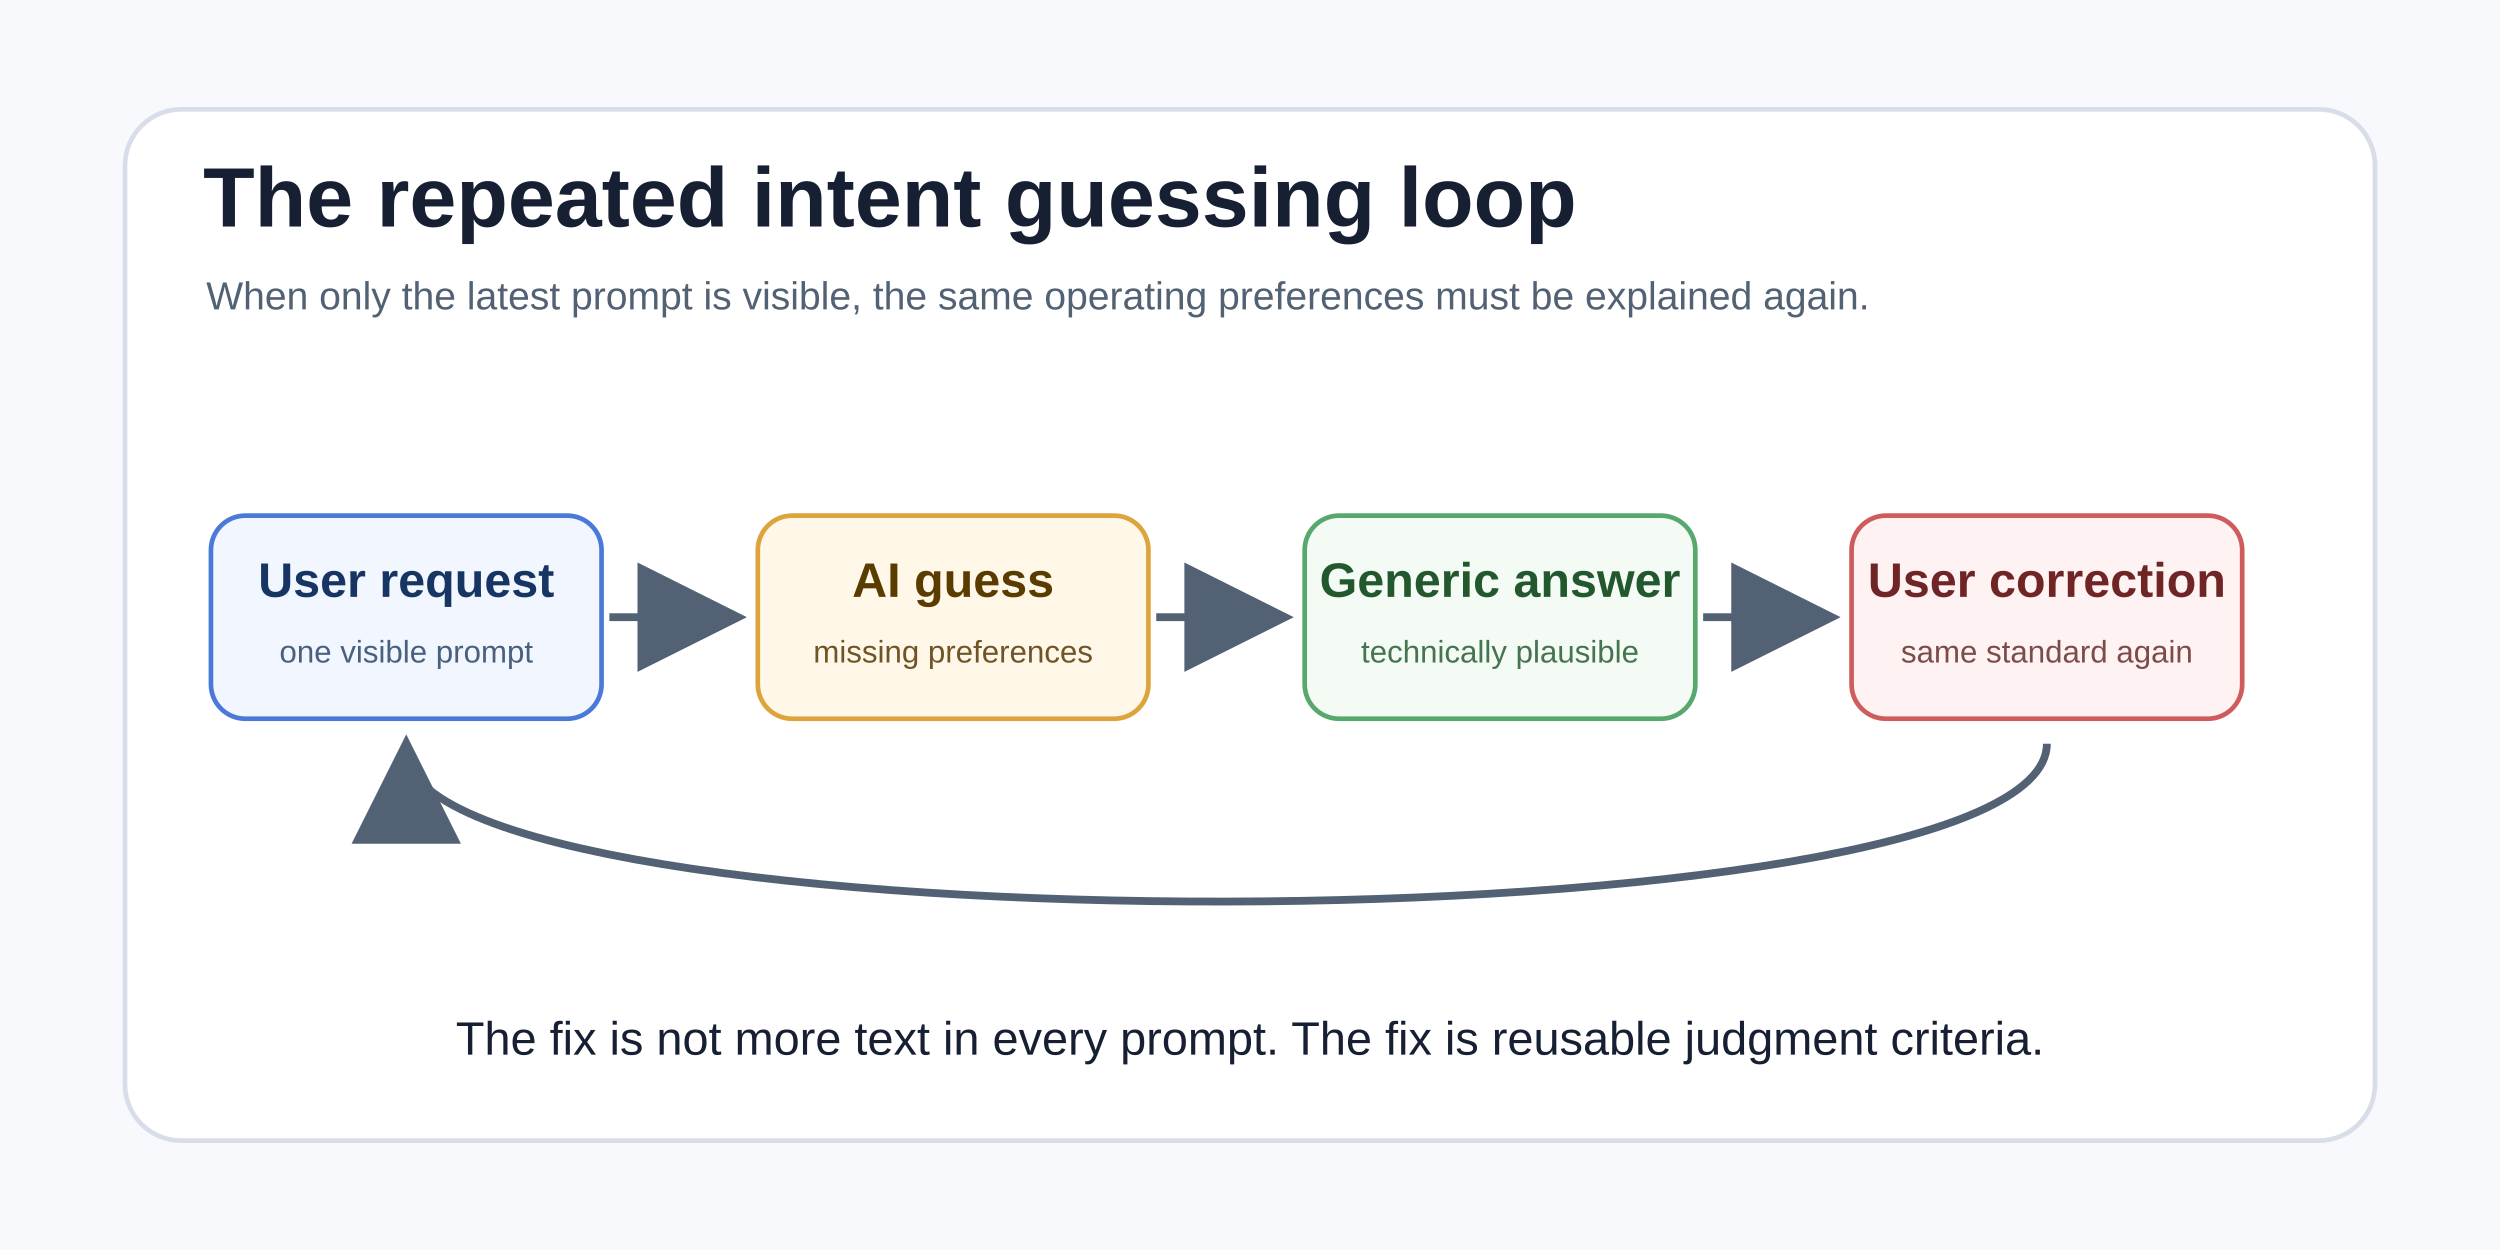
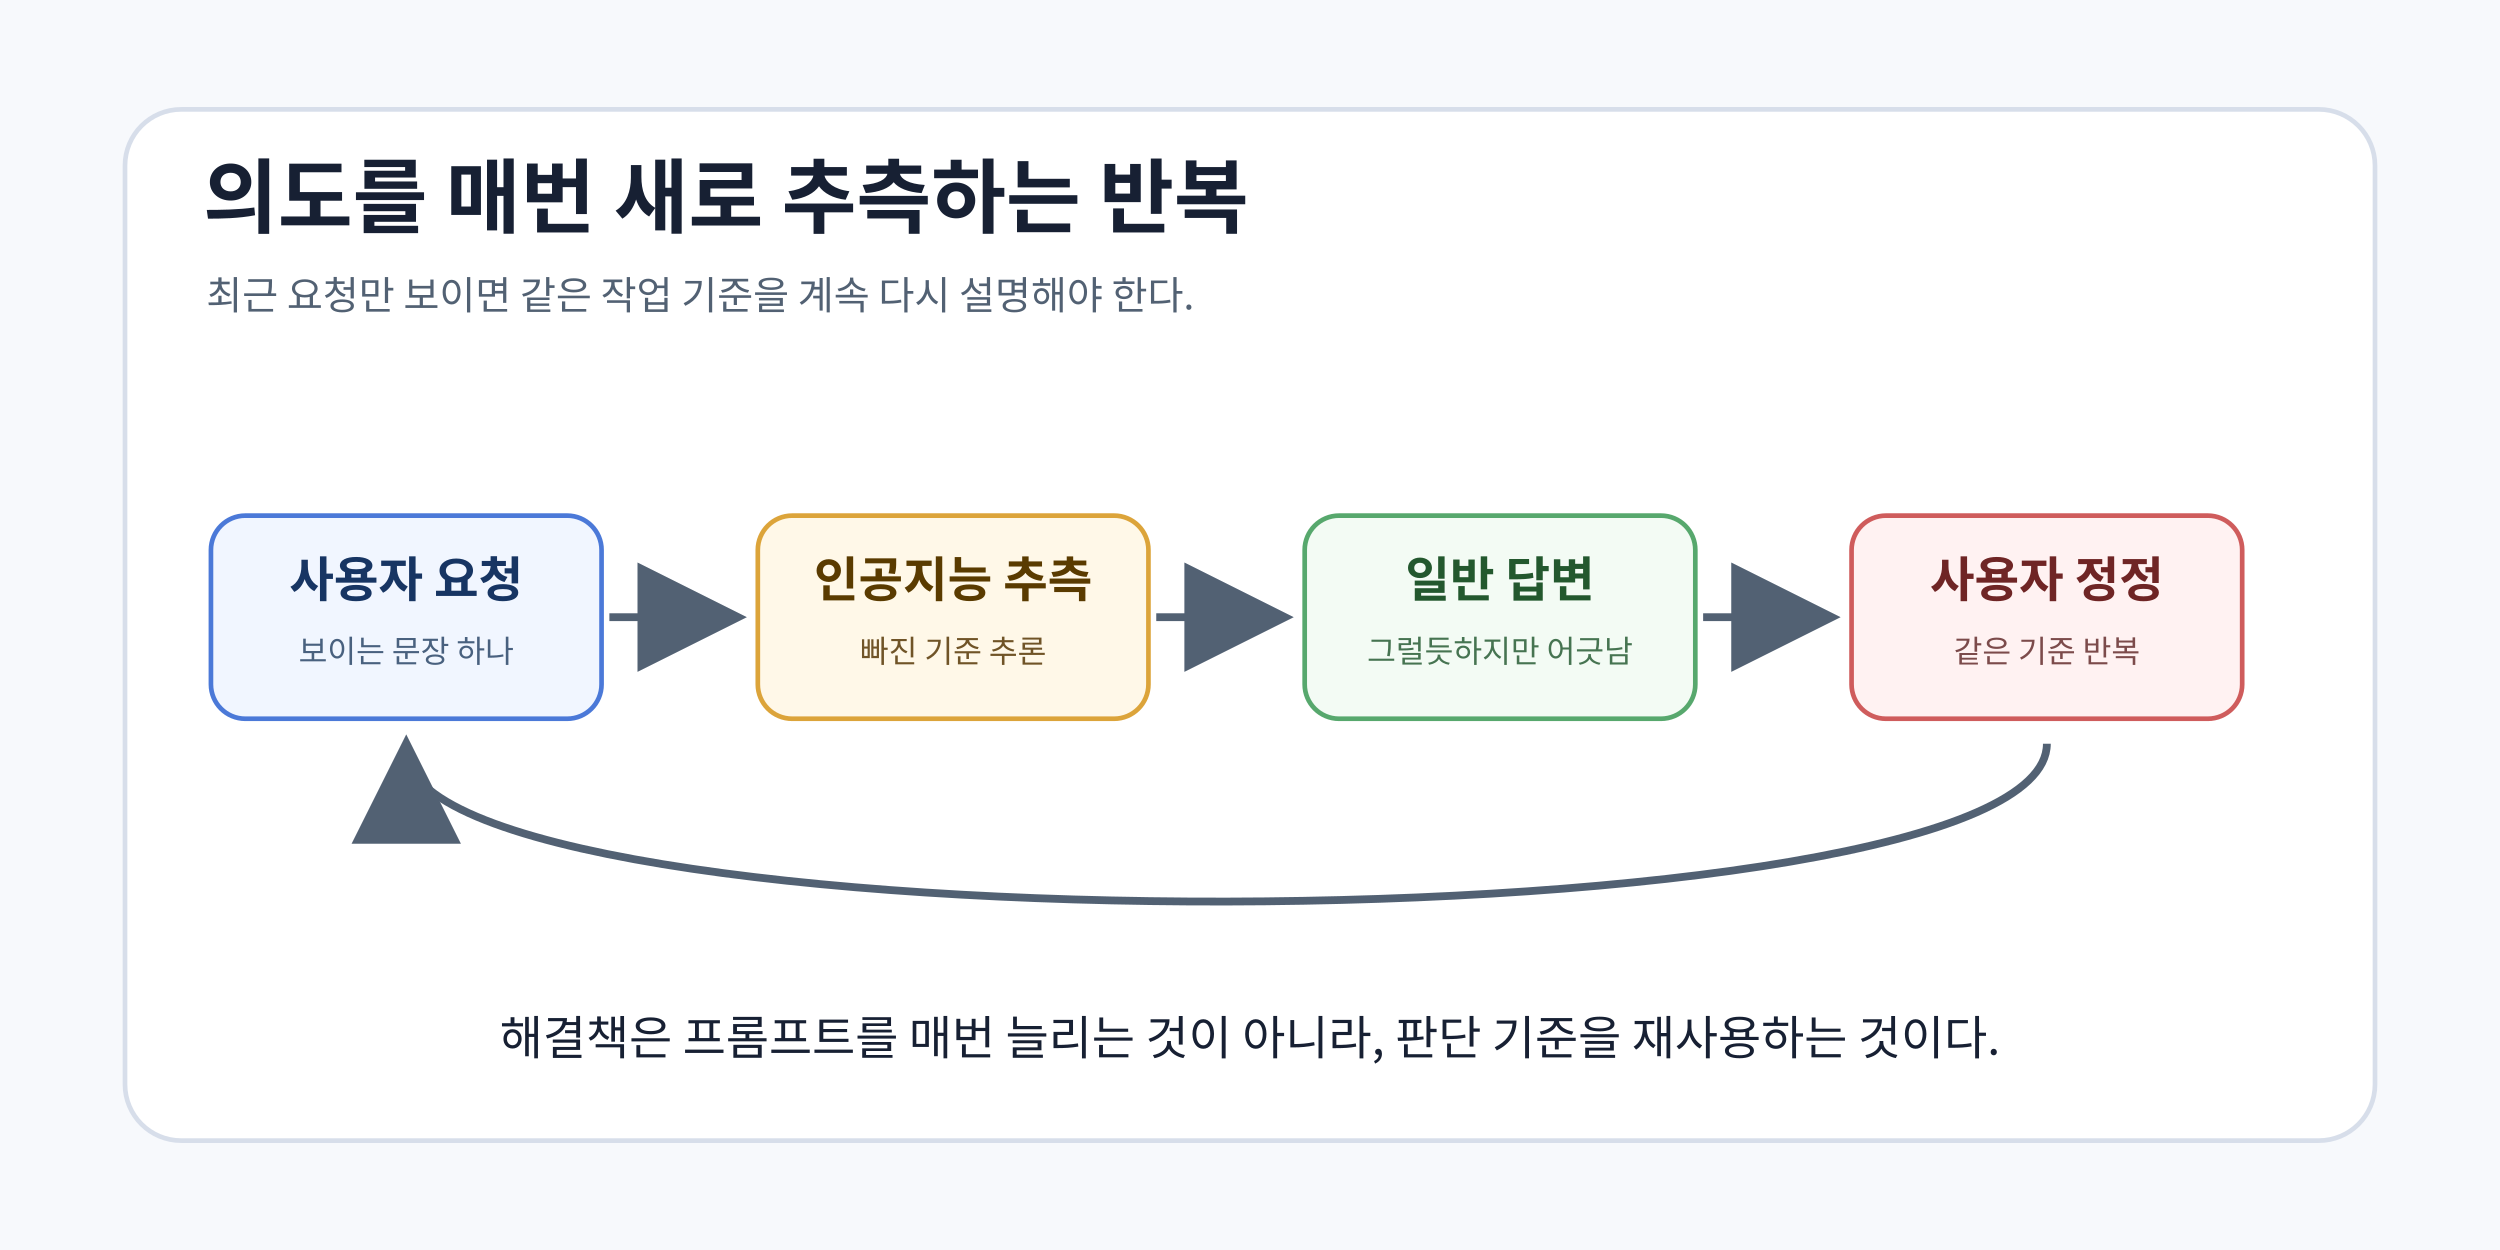
<svg xmlns="http://www.w3.org/2000/svg" width="1600" height="800" viewBox="0 0 1600 800">
  <rect width="1600" height="800" fill="#f7f9fc" />
  <rect x="80" y="70" width="1440" height="660" rx="36" fill="#ffffff" stroke="#d7deea" stroke-width="3" />
-   <text x="130" y="145" font-family="Arial, sans-serif" font-size="54" font-weight="700" fill="#172033">The repeated intent guessing loop</text>
-   <text x="132" y="198" font-family="Arial, sans-serif" font-size="25" fill="#526173">When only the latest prompt is visible, the same operating preferences must be explained again.</text>
+   <text x="130" y="145" font-family="Noto Sans CJK KR, sans-serif" font-size="52" font-weight="700" fill="#172033">의도를 매번 새로 추측하는 반복</text>
+   <text x="132" y="198" font-family="Noto Sans CJK KR, sans-serif" font-size="25" fill="#526173">최근 요청만 보이면 같은 작업 기준을 계속 다시 설명해야 한다.</text>
  <defs>
    <marker id="arrow" markerWidth="18" markerHeight="18" refX="14" refY="9" orient="auto">
      <path d="M2,2 L16,9 L2,16 Z" fill="#526173" />
    </marker>
  </defs>
-   <g font-family="Arial, sans-serif">
+   <g font-family="Noto Sans CJK KR, sans-serif">
    <rect x="135" y="330" width="250" height="130" rx="22" fill="#f1f6ff" stroke="#4b79d8" stroke-width="3" />
-     <text x="260" y="382" text-anchor="middle" font-size="31" font-weight="700" fill="#173563">User request</text>
-     <text x="260" y="424" text-anchor="middle" font-size="20" fill="#49617f">one visible prompt</text>
+     <text x="260" y="382" text-anchor="middle" font-size="31" font-weight="700" fill="#173563">사용자 요청</text>
+     <text x="260" y="424" text-anchor="middle" font-size="20" fill="#49617f">보이는 문장 하나</text>
    <rect x="485" y="330" width="250" height="130" rx="22" fill="#fff8e8" stroke="#dca43a" stroke-width="3" />
-     <text x="610" y="382" text-anchor="middle" font-size="31" font-weight="700" fill="#5a3b00">AI guess</text>
-     <text x="610" y="424" text-anchor="middle" font-size="20" fill="#705427">missing preferences</text>
+     <text x="610" y="382" text-anchor="middle" font-size="31" font-weight="700" fill="#5a3b00">인공지능 추측</text>
+     <text x="610" y="424" text-anchor="middle" font-size="20" fill="#705427">빠진 기준 추론</text>
    <rect x="835" y="330" width="250" height="130" rx="22" fill="#f3fbf4" stroke="#57a86d" stroke-width="3" />
-     <text x="960" y="382" text-anchor="middle" font-size="31" font-weight="700" fill="#23582e">Generic answer</text>
-     <text x="960" y="424" text-anchor="middle" font-size="20" fill="#467451">technically plausible</text>
+     <text x="960" y="382" text-anchor="middle" font-size="31" font-weight="700" fill="#23582e">일반 답변</text>
+     <text x="960" y="424" text-anchor="middle" font-size="20" fill="#467451">그럴듯하지만 어긋남</text>
    <rect x="1185" y="330" width="250" height="130" rx="22" fill="#fff2f2" stroke="#cf5c5c" stroke-width="3" />
-     <text x="1310" y="382" text-anchor="middle" font-size="31" font-weight="700" fill="#6f2525">User correction</text>
-     <text x="1310" y="424" text-anchor="middle" font-size="20" fill="#7c4b4b">same standard again</text>
+     <text x="1310" y="382" text-anchor="middle" font-size="31" font-weight="700" fill="#6f2525">사용자 정정</text>
+     <text x="1310" y="424" text-anchor="middle" font-size="20" fill="#7c4b4b">같은 기준 반복</text>
    <path d="M390 395 H468" stroke="#526173" stroke-width="5" marker-end="url(#arrow)" fill="none" />
    <path d="M740 395 H818" stroke="#526173" stroke-width="5" marker-end="url(#arrow)" fill="none" />
    <path d="M1090 395 H1168" stroke="#526173" stroke-width="5" marker-end="url(#arrow)" fill="none" />
    <path d="M1310 476 C1310 610 260 610 260 480" stroke="#526173" stroke-width="5" marker-end="url(#arrow)" fill="none" />
  </g>
-   <text x="800" y="675" text-anchor="middle" font-family="Arial, sans-serif" font-size="30" fill="#172033">The fix is not more text in every prompt. The fix is reusable judgment criteria.</text>
+   <text x="800" y="675" text-anchor="middle" font-family="Noto Sans CJK KR, sans-serif" font-size="30" fill="#172033">해결책은 프롬프트를 매번 늘리는 것이 아니라, 판단 기준을 재사용하는 것이다.</text>
</svg>
